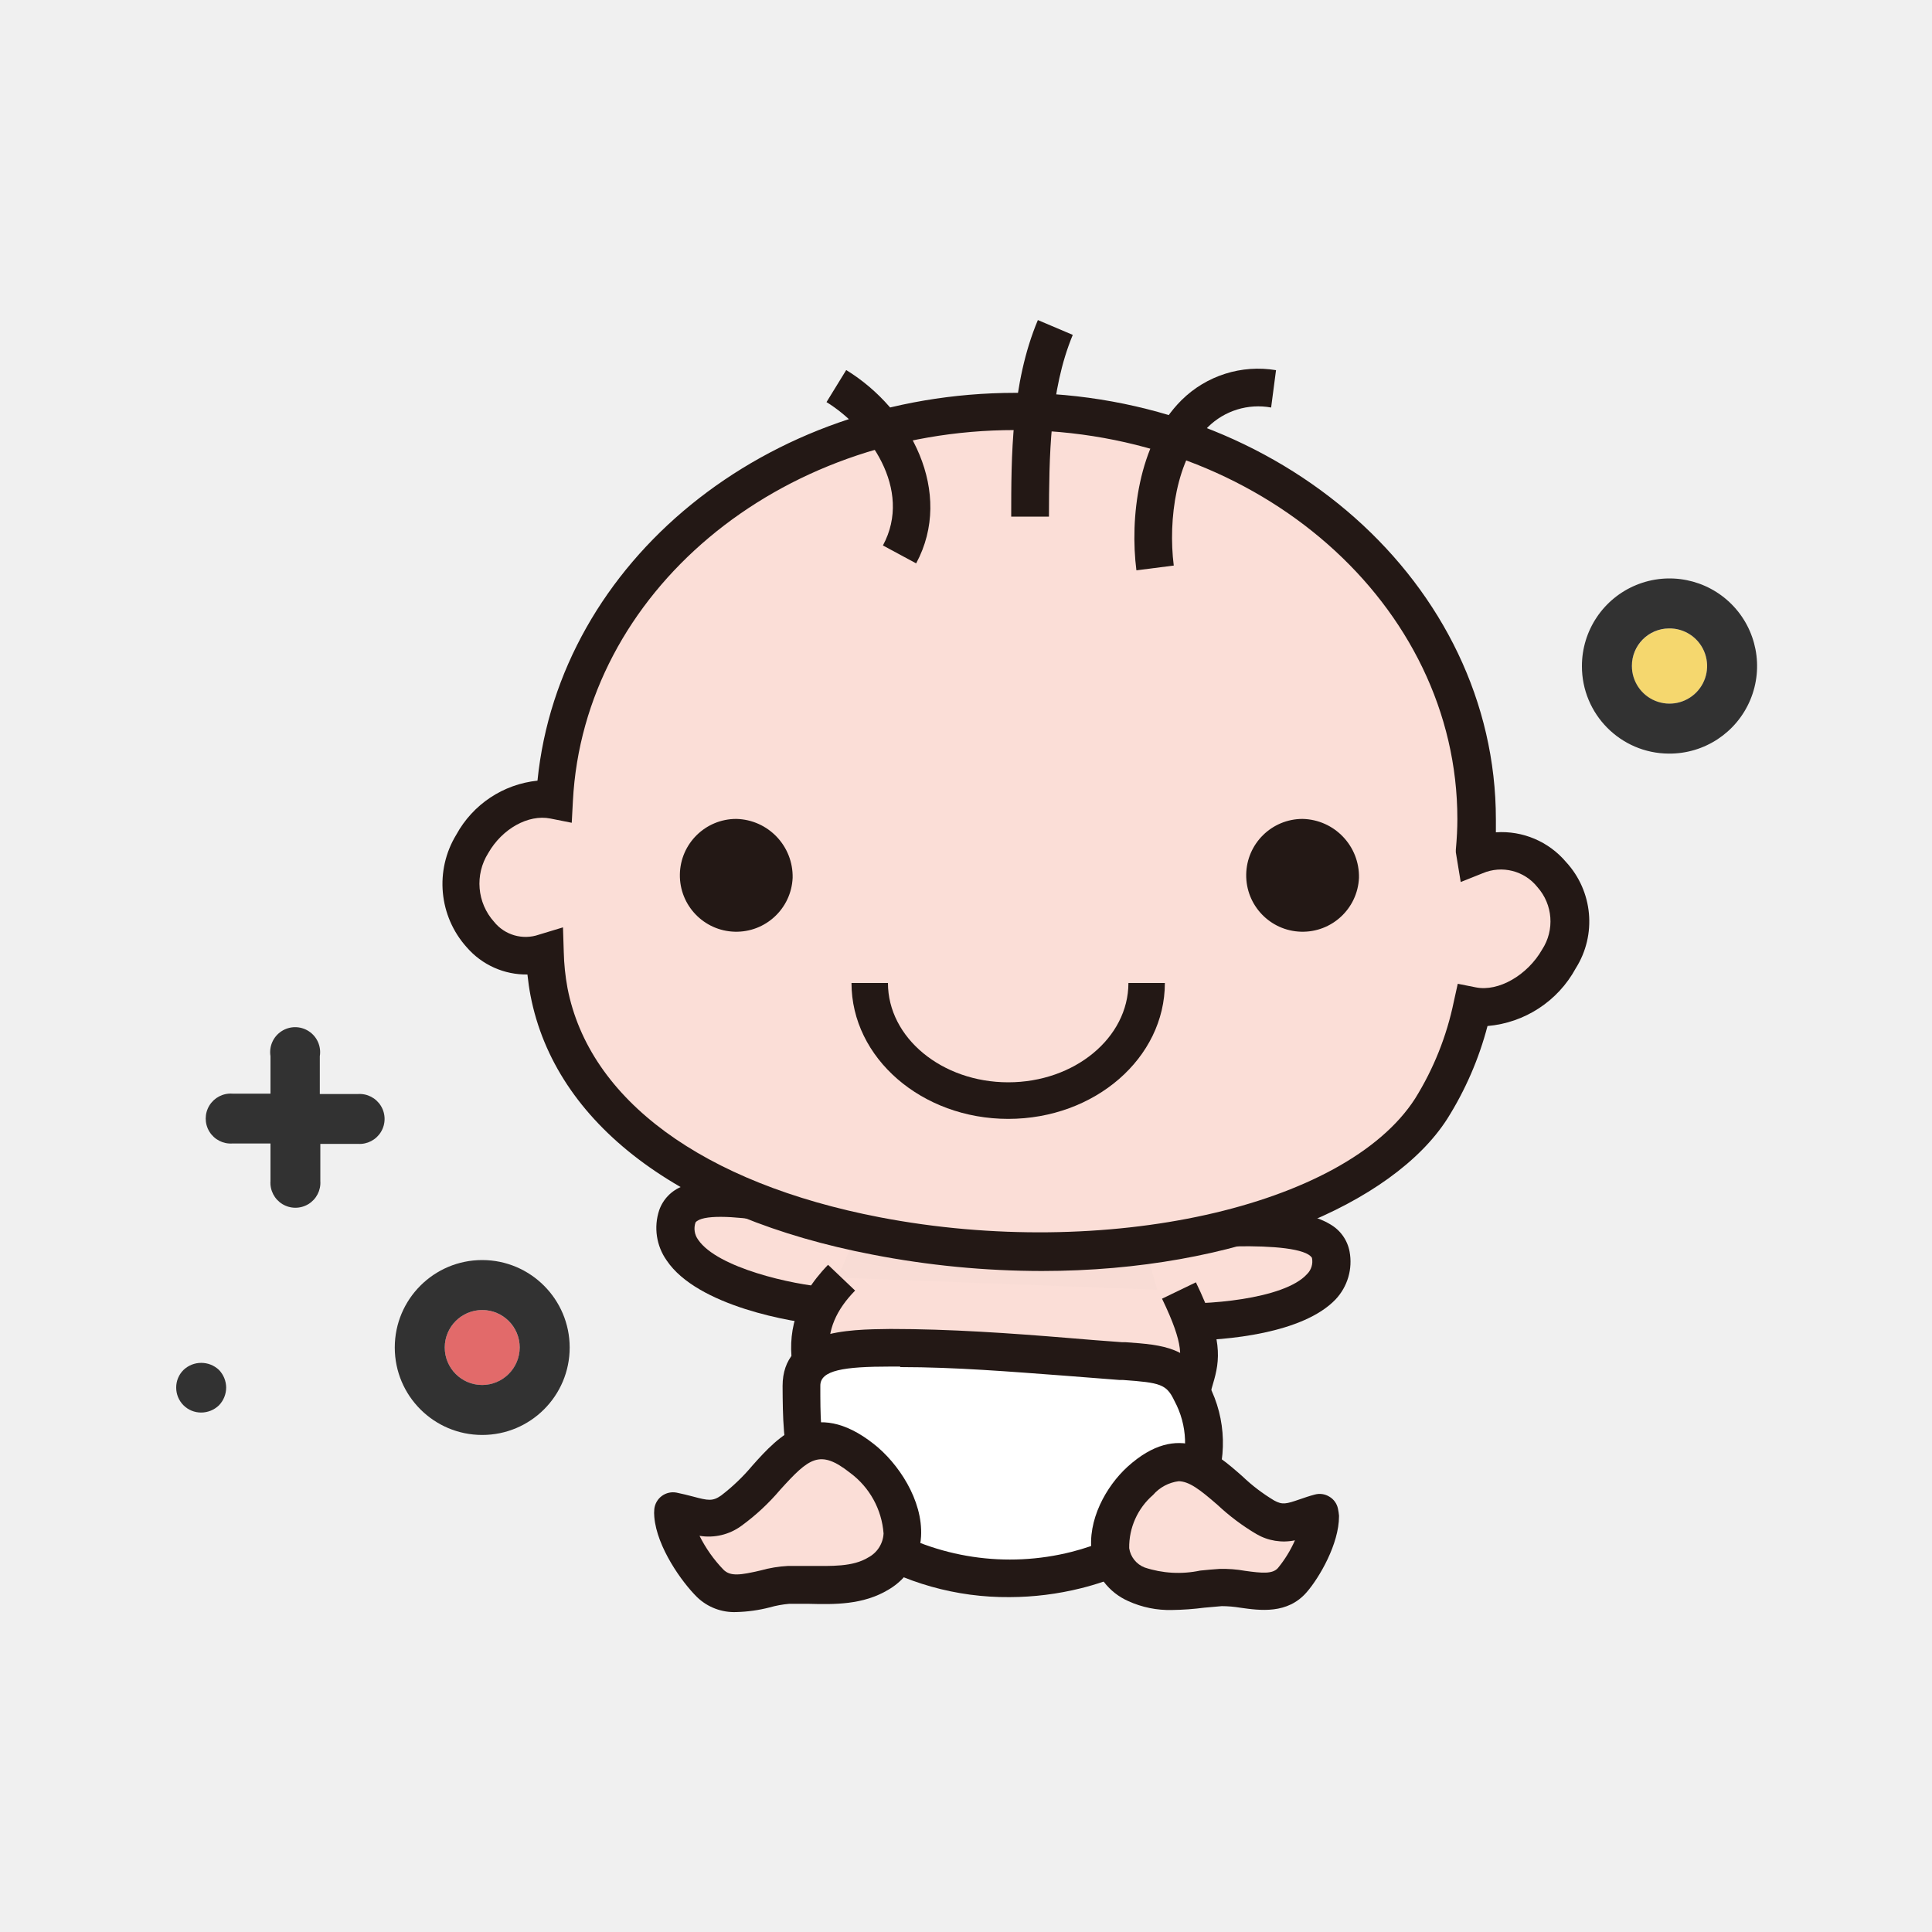
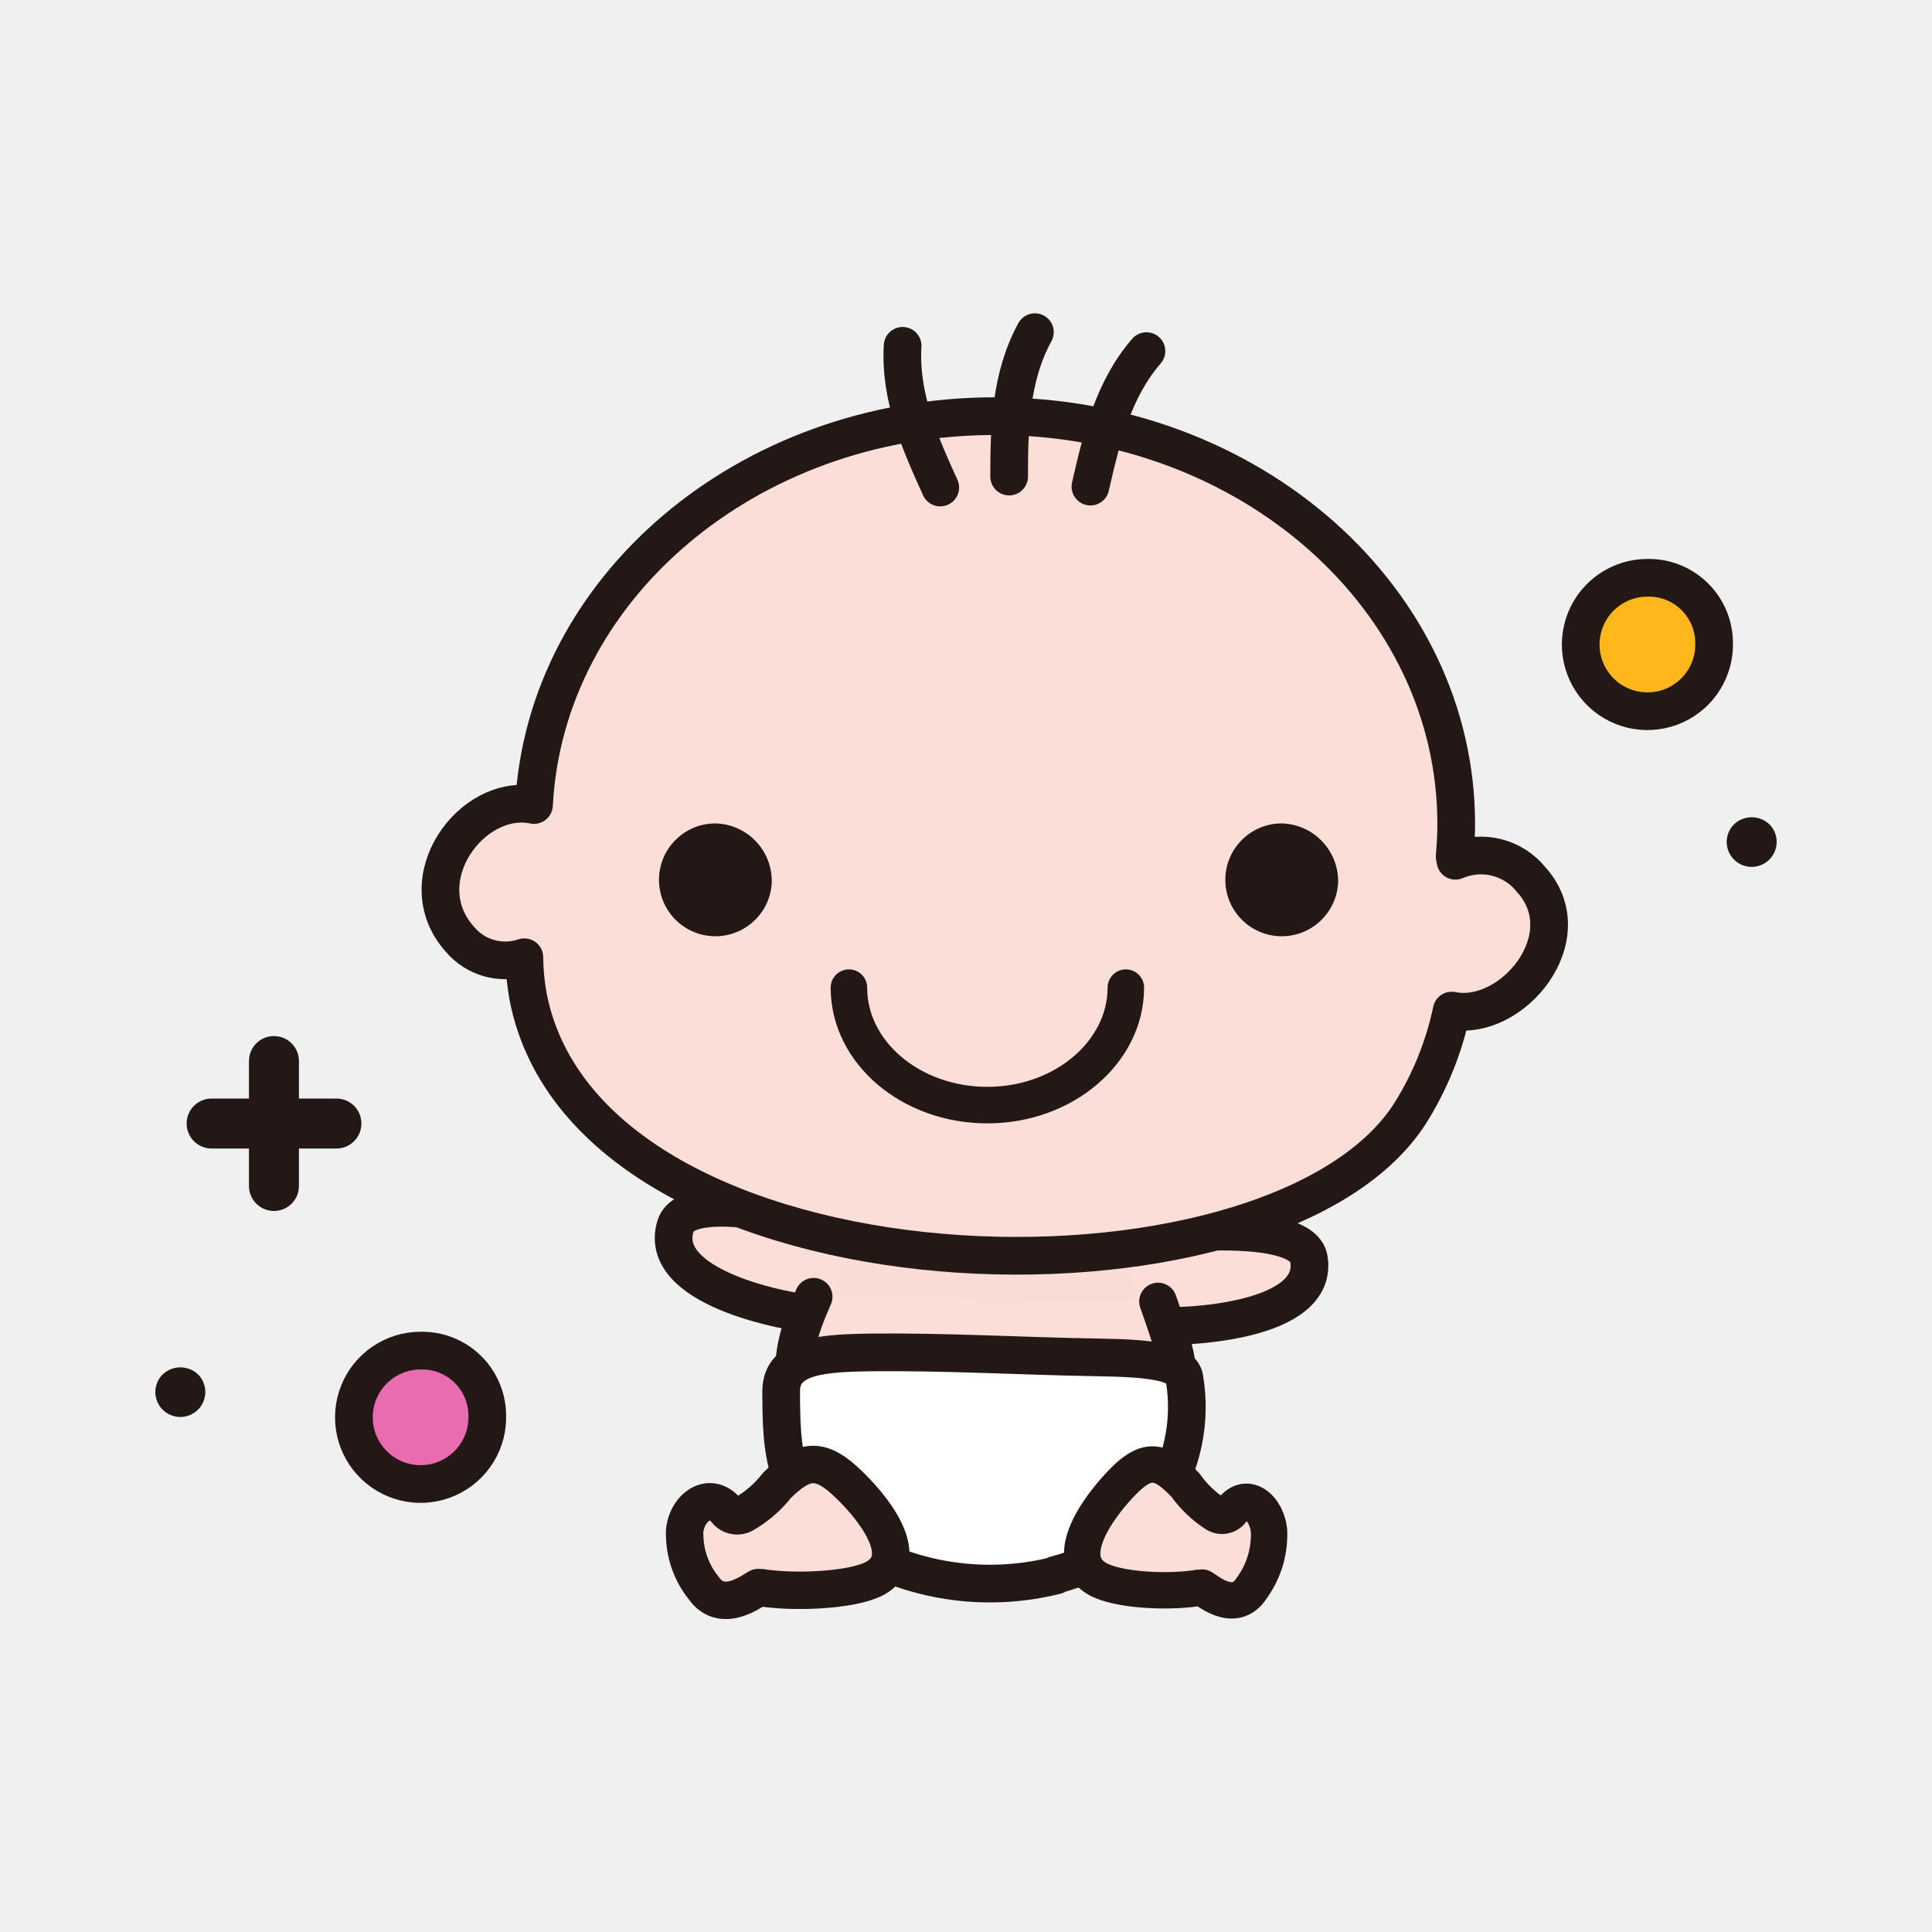
<svg xmlns="http://www.w3.org/2000/svg" id="圖層_1" data-name="圖層 1" viewBox="0 0 150 150">
-   <path d="M37.44,101.71a2.91,2.91,0,1,0,2.91,2.91A2.92,2.92,0,0,0,37.44,101.71Z" style="fill:#e26a6a" />
-   <path d="M14.25,106.36a1.91,1.91,0,0,0-.57,1.37,1.93,1.93,0,0,0,1.94,1.94,2,2,0,0,0,1.38-.56,2,2,0,0,0,.56-1.38,2,2,0,0,0-.56-1.37A2,2,0,0,0,14.25,106.36Z" style="fill:#323232" />
-   <path d="M27.74,84.94H24.83V82A1.94,1.94,0,1,0,21,82v2.91H18.05a1.94,1.94,0,1,0,0,3.87H21v2.91a1.94,1.94,0,1,0,3.87,0V88.81h2.91a1.94,1.94,0,1,0,0-3.87Z" style="fill:#323232" />
-   <path d="M37.44,97.83a6.79,6.79,0,1,0,6.79,6.79A6.8,6.8,0,0,0,37.44,97.83Zm0,9.7a2.91,2.91,0,1,1,2.91-2.91A2.92,2.92,0,0,1,37.44,107.53Z" style="fill:#323232" />
-   <path d="M129.57,54.63a2.92,2.92,0,1,0-2.87-2.92A2.9,2.9,0,0,0,129.57,54.63Z" style="fill:#f5d76e" />
-   <path d="M129.57,58.51a6.8,6.8,0,1,0-6.75-6.8A6.78,6.78,0,0,0,129.57,58.51Zm0-9.72a2.92,2.92,0,1,1-2.87,2.92A2.9,2.9,0,0,1,129.57,48.79Z" style="fill:#323232" />
-   <path d="M73.46,87.38a25.1,25.1,0,0,1,13.62,2.28c3.73,1.88,6.82,5.51,5.45,10-.5,1.66-2.66,2.54-4.16,3.16-3.51,1.46-8,.55-11.74.67-4.81.16-12.76,0-14.58-5.74C60.27,92.26,69.09,87.81,73.46,87.38Z" style="fill:#f8dcd5" />
-   <path d="M88.64,95.94c.81-.25,14-2,14.62,1.42.83,4.9-9.44,5.45-12.72,5.21" style="fill:#fbded7" />
-   <path d="M92,104.08c-.61,0-1.13,0-1.52,0l.21-2.92c2.77.2,9-.26,10.79-2.24a1.38,1.38,0,0,0,.38-1.26c-.9-1.46-10.47-.84-12.78-.26l-.83-2.81c.57-.18,11.26-1.83,15,.45a3.09,3.09,0,0,1,1.53,2.13,4.27,4.27,0,0,1-1.09,3.72C101.17,103.52,95.26,104.08,92,104.08Z" style="fill:#231815" />
-   <path d="M66.81,95.1c-.75-.36-13.19-4-14.24-.65-1.48,4.73,8.3,6.72,11.48,7" style="fill:#fbded7" />
-   <path d="M63.94,102.86c-2.4-.17-9.8-1.45-12.18-5a4.37,4.37,0,0,1-.58-3.9A3.06,3.06,0,0,1,53,92.1c3.92-1.7,13.91,1.44,14.43,1.69l-1.27,2.63.64-1.32-.61,1.34C63.74,95.41,55,93.66,54,94.91a1.46,1.46,0,0,0,.21,1.35c1.49,2.18,7.33,3.49,10,3.68Z" style="fill:#231815" />
-   <path d="M91.53,100.2c2.33,4.83,1.5,5.67,1,7.58-1,4.28-3.76,6.86-7,9.65s-6.44,3.3-10.72,2.13a13.55,13.55,0,0,1-5.5-2.93c-1.5-1.36-2.13-3-3.27-4.56-3.15-4.25-4.8-8.63-.7-12.86" style="fill:#fbded7" />
-   <path d="M78.66,121.59a16.17,16.17,0,0,1-4.24-.62,15,15,0,0,1-6.11-3.26,13.21,13.21,0,0,1-2.44-3.2c-.33-.55-.65-1.07-1-1.57-2.77-3.73-5.84-9.32-.58-14.74l2.1,2c-2.94,3-2.7,6.21.83,11,.45.61.81,1.21,1.16,1.79a11,11,0,0,0,1.91,2.56,12.1,12.1,0,0,0,4.91,2.59c3.88,1.07,6.6.54,9.38-1.83,3.14-2.67,5.62-5,6.56-8.87.07-.29.15-.55.22-.8.37-1.24.63-2.14-1.14-5.81l2.63-1.27c2.11,4.36,1.89,6,1.32,7.9-.06.22-.13.43-.18.67-1.16,4.71-4.09,7.5-7.51,10.41A11.66,11.66,0,0,1,78.66,121.59Z" style="fill:#231815" />
-   <path d="M83.58,122a21,21,0,0,1-16.09-2.43c-5.22-3.36-5.24-7.25-5.26-11.88,0-2.83,3.52-2.92,6.9-3,6-.06,11.93.6,17.9,1,3,.22,4.43.26,5.48,2.48,3.19,6.75-1.86,12-8.93,13.76" style="fill:#fff" />
-   <path d="M78.39,124a21.74,21.74,0,0,1-11.69-3.29c-5.89-3.79-5.91-8.31-5.94-13.1,0-4.34,5-4.39,8.36-4.43,4.64,0,9.32.33,13.82.7q2.1.18,4.2.33l.27,0c2.93.21,5,.37,6.43,3.29a9.82,9.82,0,0,1,.22,8.61c-1.61,3.39-5.31,6-10.13,7.2A23.13,23.13,0,0,1,78.39,124Zm-8.5-17.9h-.74c-3.63,0-5.47.28-5.46,1.49,0,4.48,0,7.72,4.59,10.65a19.47,19.47,0,0,0,14.94,2.24h0c3.91-1,7-3.06,8.18-5.62a6.86,6.86,0,0,0-.22-6.1c-.61-1.29-1.07-1.41-4-1.62l-.27,0-4.23-.33C78.51,106.5,74.18,106.14,69.89,106.14Z" style="fill:#231815" />
-   <path d="M102.42,117.75a8.88,8.88,0,0,1-2.15,4.9c-1.39,1.61-3.87.47-5.57.58-2.11.13-4.51.71-6.52-.25-3.49-1.68-2-6,.3-8,4.19-3.82,6.15.89,9.7,2.83,1.59.86,2.52.12,4.2-.34a1.06,1.06,0,0,1,0,.31" style="fill:#fbded7" />
-   <path d="M91,124.7a7.44,7.44,0,0,1-3.28-.66A4.51,4.51,0,0,1,85,120.55c-.36-2.44,1.14-5.07,2.68-6.47,3.78-3.45,6.42-1.12,8.55.75a14.67,14.67,0,0,0,2.52,1.91c.73.4,1.11.3,2.2-.08.34-.12.71-.25,1.12-.36a1.17,1.17,0,0,1,.93.13,1.21,1.21,0,0,1,.54.76,3.86,3.86,0,0,1,.06.49v0c0,2.06-1.47,4.59-2.43,5.71-1.39,1.6-3.43,1.31-4.92,1.1a8.43,8.43,0,0,0-1.48-.12c-.44,0-.9.07-1.37.12A21.41,21.41,0,0,1,91,124.7Zm.53-10a3.43,3.43,0,0,0-2.21,1.14,5.64,5.64,0,0,0-1.94,4.38,2.22,2.22,0,0,0,1.36,1.72,8.54,8.54,0,0,0,4.46.27c.5-.06,1-.11,1.48-.14a9.26,9.26,0,0,1,2,.15c1.4.19,2.29.27,2.8-.32a9.61,9.61,0,0,0,1.58-2.74,4,4,0,0,1-3.34-.32,16.73,16.73,0,0,1-3-2.22C93.33,115.42,92.43,114.68,91.48,114.68Z" style="fill:#231815" />
-   <path d="M102.42,117.75a8.88,8.88,0,0,1-2.15,4.9c-1.39,1.61-3.87.47-5.57.58-2.11.13-4.51.71-6.52-.25-3.49-1.68-2-6,.3-8,4.19-3.82,6.15.89,9.7,2.83,1.59.86,2.52.12,4.2-.34A1.06,1.06,0,0,1,102.42,117.75Z" style="fill:#fbded7" />
-   <path d="M91,125a7.73,7.73,0,0,1-3.4-.69,4.83,4.83,0,0,1-2.83-3.71c-.38-2.56,1.12-5.22,2.77-6.72,4-3.62,6.83-1.1,8.92.74a13.91,13.91,0,0,0,2.47,1.88c.64.35.93.27,2-.1.35-.12.72-.25,1.14-.36a1.43,1.43,0,0,1,1.14.16,1.41,1.41,0,0,1,.67.94,4.51,4.51,0,0,1,.08.53v.06c0,2.14-1.52,4.75-2.51,5.89-1.49,1.72-3.62,1.42-5.17,1.2a8.92,8.92,0,0,0-1.42-.12l-1.36.12A21.91,21.91,0,0,1,91,125Zm.52-10a3.16,3.16,0,0,0-2,1.07,5.36,5.36,0,0,0-1.85,4.13,1.91,1.91,0,0,0,1.2,1.5,8.27,8.27,0,0,0,4.31.24c.51-.05,1-.1,1.49-.13a9.73,9.73,0,0,1,2,.15c1.3.18,2.13.26,2.55-.22a9.34,9.34,0,0,0,1.32-2.15,4.22,4.22,0,0,1-3-.49,17.27,17.27,0,0,1-3-2.25C93.15,115.64,92.32,115,91.47,115Z" style="fill:#231815" />
-   <path d="M52.26,117.61c.15,1.76,1.72,4.15,2.89,5.3,1.68,1.67,4.22.17,6.06.13,2.29-.05,4.94.39,7-.88,3.56-2.2,1.4-6.88-1.26-9-5-3.9-6.51,1.56-10.11,4.06-1.61,1.11-2.71.36-4.56,0a1.37,1.37,0,0,0,0,.35" style="fill:#fbded7" />
-   <path d="M57.19,124.87a3.93,3.93,0,0,1-2.88-1.12c-1.14-1.14-3-3.78-3.23-6h0a3.57,3.57,0,0,1,0-.57,1.19,1.19,0,0,1,.48-.82,1.2,1.2,0,0,1,.92-.21c.45.09.86.2,1.24.3,1.24.33,1.67.41,2.43-.11a16,16,0,0,0,2.49-2.39c2.05-2.27,4.61-5.1,9-1.63,1.83,1.43,3.72,4.22,3.57,6.94a4.85,4.85,0,0,1-2.42,4c-1.9,1.17-4.12,1.11-6.09,1.07-.51,0-1,0-1.49,0a8.48,8.48,0,0,0-1.59.28A10.85,10.85,0,0,1,57.19,124.87Zm-3.37-6A11.1,11.1,0,0,0,56,122.07c.66.66,1.62.49,3.13.13a10,10,0,0,1,2.08-.34c.52,0,1.05,0,1.6,0,1.72,0,3.49.09,4.79-.71a2.51,2.51,0,0,0,1.3-2.08c.1-1.78-1.3-3.88-2.67-5-2.58-2-3.58-1.1-5.81,1.36a17,17,0,0,1-2.9,2.75A4.21,4.21,0,0,1,53.82,118.86Z" style="fill:#231815" />
-   <path d="M52.26,117.61c.15,1.76,1.72,4.15,2.89,5.3,1.68,1.67,4.22.17,6.06.13,2.29-.05,4.94.39,7-.88,3.56-2.2,1.4-6.88-1.26-9-5-3.9-6.51,1.56-10.11,4.06-1.61,1.11-2.71.36-4.56,0A1.37,1.37,0,0,0,52.26,117.61Z" style="fill:#fbded7" />
-   <path d="M57.18,125.16A4.15,4.15,0,0,1,54.12,124c-1.18-1.16-3.12-3.88-3.32-6.22h0a3.18,3.18,0,0,1,0-.62,1.46,1.46,0,0,1,1.74-1.27c.45.09.87.2,1.26.3,1.19.32,1.53.38,2.19-.08a15.32,15.32,0,0,0,2.44-2.34c2-2.24,4.79-5.3,9.41-1.66,1.88,1.47,3.83,4.35,3.67,7.18A5.11,5.11,0,0,1,69,123.41c-2,1.21-4.23,1.16-6.24,1.11-.51,0-1,0-1.49,0a8.15,8.15,0,0,0-1.52.28A11.57,11.57,0,0,1,57.18,125.16Zm-2.87-5.92a10.62,10.62,0,0,0,1.86,2.63c.54.54,1.33.42,2.88.06a9.77,9.77,0,0,1,2.13-.35c.52,0,1.07,0,1.62,0,1.75,0,3.4.09,4.63-.67a2.23,2.23,0,0,0,1.17-1.85A6.45,6.45,0,0,0,66,114.35c-2.36-1.86-3.18-1.16-5.43,1.32a17.17,17.17,0,0,1-3,2.79A4.3,4.3,0,0,1,54.31,119.24Z" style="fill:#231815" />
-   <path d="M120.49,67.92a5.07,5.07,0,0,0-5.88-1.45l-.06-.33c.07-.83.12-1.67.12-2.52,0-17.49-16-31.66-35.82-31.66C59.63,32,44,45.35,43.08,62.15c-4.82-1-9.86,5.81-5.75,10.42a4.6,4.6,0,0,0,5,1.4,19,19,0,0,0,.32,3c4.69,24.23,57.8,25.72,68.47,9.09a24.53,24.53,0,0,0,3.24-8C119,79.06,124.54,72.38,120.49,67.92Z" style="fill:#fbded7" />
-   <path d="M80.88,98.68a69.22,69.22,0,0,1-13.13-1.27c-15-2.87-24.64-10.2-26.56-20.11-.1-.52-.18-1.07-.24-1.64a6.11,6.11,0,0,1-4.71-2.11,7.35,7.35,0,0,1-.81-8.75,8.13,8.13,0,0,1,6.3-4.19c1.71-17,17.71-30.11,37.12-30.11,20.56,0,37.29,14.86,37.29,33.12,0,.33,0,.66,0,1a6.55,6.55,0,0,1,5.45,2.31h0a6.81,6.81,0,0,1,.75,8.25,8.63,8.63,0,0,1-6.85,4.48,25.72,25.72,0,0,1-3.14,7.23C108.13,93.45,96.06,98.68,80.88,98.68ZM43.71,72l.06,1.9a17.61,17.61,0,0,0,.29,2.81c1.68,8.68,10.52,15.16,24.25,17.8,17.49,3.36,36.14-.78,41.56-9.22a23,23,0,0,0,3-7.51l.31-1.4,1.41.28c1.75.35,4-.94,5.14-2.94a4,4,0,0,0-.36-4.84h0a3.62,3.62,0,0,0-4.26-1.08l-1.7.68-.38-2.31,0-.19c.08-.88.12-1.66.12-2.39,0-16.65-15.41-30.2-34.36-30.2-18.4,0-33.47,12.65-34.31,28.8l-.09,1.69-1.66-.33c-1.71-.34-3.74.79-4.82,2.68a4.44,4.44,0,0,0,.45,5.34,3.14,3.14,0,0,0,3.47,1Z" style="fill:#231815" />
-   <path d="M105.51,68.16a4.38,4.38,0,1,1-4.38-4.58,4.48,4.48,0,0,1,4.38,4.58" style="fill:#231815" />
-   <path d="M61.54,68.16a4.38,4.38,0,1,1-4.38-4.58,4.48,4.48,0,0,1,4.38,4.58" style="fill:#231815" />
-   <path d="M71.13,43.74l-2.58-1.39c2.36-4.38-1.14-9.14-4.38-11.13l1.53-2.49C70.69,31.79,74.09,38.24,71.13,43.74Z" style="fill:#231815" />
-   <path d="M81.44,40.11H78.51c0-4.61,0-10.34,2.07-15.26L83.29,26C81.48,30.35,81.46,35.53,81.44,40.11Z" style="fill:#231815" />
-   <path d="M88.23,44.28c-.51-4,.11-9.83,3.5-13.21a8.45,8.45,0,0,1,7.34-2.33l-.38,2.9a5.55,5.55,0,0,0-4.9,1.51c-2.47,2.45-3.11,7.17-2.66,10.76Z" style="fill:#231815" />
-   <path d="M78.28,86.87c-6.71,0-12.17-4.73-12.17-10.55h2.83c0,4.25,4.19,7.71,9.34,7.71s9.33-3.46,9.33-7.71h2.83C90.44,82.14,85,86.87,78.28,86.87Z" style="fill:#231815" />
+   <path d="M12.63,106.71a1.93,1.93,0,0,0-.57,1.37,1.94,1.94,0,1,0,3.32-1.37A2,2,0,0,0,12.63,106.71Z" style="fill:#231815" />
+   <path d="M134.63,64a1.93,1.93,0,0,0-.57,1.37A1.94,1.94,0,1,0,137.38,64,2,2,0,0,0,134.63,64Z" style="fill:#231815" />
+   <path d="M26.12,85.29H23.21V82.38a1.94,1.94,0,0,0-3.88,0v2.91h-2.9a1.94,1.94,0,0,0,0,3.88h2.9v2.91a1.94,1.94,0,0,0,3.88,0V89.17h2.91a1.94,1.94,0,1,0,0-3.88Z" style="fill:#231815" />
+   <path d="M71.84,87.73A25.1,25.1,0,0,1,85.46,90c3.72,1.88,6.82,5.51,5.45,10-.5,1.67-2.66,2.54-4.16,3.17-3.51,1.46-8,.55-11.74.67-4.81.15-12.76,0-14.59-5.74C58.65,92.61,67.47,88.17,71.84,87.73Z" style="fill:#f8dcd5" />
+   <path d="M87,96.29c.81-.25,14-2,14.62,1.43.83,4.89-9.44,5.44-12.72,5.2" style="fill:#fbded7;stroke:#231815;stroke-linecap:round;stroke-linejoin:round;stroke-width:2.926px" />
+   <path d="M66.69,95.83c-.75-.36-13.19-4-14.24-.65-1.48,4.73,8.3,6.72,11.48,6.95" style="fill:#fbded7;stroke:#231815;stroke-linecap:round;stroke-linejoin:round;stroke-width:2.926px" />
+   <path d="M89.91,101.05c2,5.63,1.5,5.17,1,7.09-1.05,4.28-3.75,6.85-7,9.64s-6.44,3.3-10.72,2.13a13.43,13.43,0,0,1-5.5-2.93c-1.5-1.35-2.13-3-3.27-4.55-3.15-4.26-3.63-6.38-1.25-11.75" style="fill:#fbded7;stroke:#231815;stroke-linecap:round;stroke-linejoin:round;stroke-width:2.926px" />
+   <path d="M82,122.31a21,21,0,0,1-16.09-2.44c-5.22-3.36-5.24-7.25-5.26-11.87,0-2.84,3.52-2.93,6.9-3,6-.06,11.78.29,17.77.39,4.06.06,6.38.37,6.63,1.56a13.44,13.44,0,0,1-10,15.32" style="fill:#fff;stroke:#231815;stroke-linecap:round;stroke-linejoin:round;stroke-width:2.926px" />
+   <path d="M98.53,119.3a7,7,0,0,1-1.35,4c-1.39,2.19-3.74-.09-3.89-.06-2.35.44-6.54.27-8.15-.69-2.78-1.68.26-5.73,2.15-7.62s3-1.47,4.76.39a8.5,8.5,0,0,0,2.34,2.23.93.93,0,0,0,1.31-.36C97,115.62,98.65,117.46,98.53,119.3Z" style="fill:#fbded7;stroke:#231815;stroke-linecap:round;stroke-linejoin:round;stroke-width:2.824px" />
+   <path d="M53.16,119.3a6.64,6.64,0,0,0,1.48,4c1.53,2.19,4.12-.09,4.28-.06,2.58.44,7.18.27,9-.69,3.06-1.68-.28-5.73-2.36-7.62s-3.33-1.47-5.23.39a8.9,8.9,0,0,1-2.57,2.23,1.08,1.08,0,0,1-1.44-.36C54.85,115.62,53,117.46,53.16,119.3Z" style="fill:#fbded7;stroke:#231815;stroke-linecap:round;stroke-linejoin:round;stroke-width:2.906px" />
+   <path d="M118.87,68.28A5,5,0,0,0,113,66.83l-.06-.33c.07-.84.12-1.68.12-2.53,0-17.48-16-31.66-35.82-31.66C58,32.31,42.33,45.7,41.46,62.5c-4.82-1-9.86,5.82-5.75,10.43a4.61,4.61,0,0,0,5,1.39A17.8,17.8,0,0,0,41,77.37c4.69,24.24,57.8,25.72,68.47,9.09a24.44,24.44,0,0,0,3.24-8C117.38,79.41,122.92,72.74,118.87,68.28Z" style="fill:#fbded7;stroke:#231815;stroke-linecap:round;stroke-linejoin:round;stroke-width:2.926px" />
+   <path d="M103.89,68.51a4.38,4.38,0,1,1-4.38-4.58,4.49,4.49,0,0,1,4.38,4.58" style="fill:#231815" />
+   <path d="M59.92,68.51a4.38,4.38,0,1,1-4.38-4.58,4.48,4.48,0,0,1,4.38,4.58" style="fill:#231815" />
+   <path d="M78.35,37c0-3.73.09-7.73,2-11.21" style="fill:none;stroke:#231815;stroke-linecap:round;stroke-linejoin:round;stroke-width:2.926px" />
+   <path d="M73,37.85c-1.54-3.39-3.16-7-2.92-11" style="fill:none;stroke:#231815;stroke-linecap:round;stroke-linejoin:round;stroke-width:2.926px" />
+   <path d="M84.66,37.78c.83-3.64,1.76-7.53,4.35-10.52" style="fill:none;stroke:#231815;stroke-linecap:round;stroke-linejoin:round;stroke-width:2.926px" />
+   <path d="M87.41,76.68c0,5-4.82,9.12-10.75,9.12s-10.75-4.08-10.75-9.12" style="fill:none;stroke:#231815;stroke-linecap:round;stroke-linejoin:round;stroke-width:2.835px" />
+   <path d="M133.08,49.8a5.18,5.18,0,1,1-5.17-4.94A5.07,5.07,0,0,1,133.08,49.8Z" style="fill:#ffb71b;stroke:#231815;stroke-linecap:round;stroke-linejoin:round;stroke-width:2.926px" />
+   <path d="M37.83,109.8a5.18,5.18,0,1,1-5.17-4.94A5.06,5.06,0,0,1,37.83,109.8Z" style="fill:#e96bb0;stroke:#231815;stroke-linecap:round;stroke-linejoin:round;stroke-width:2.926px" />
</svg>
